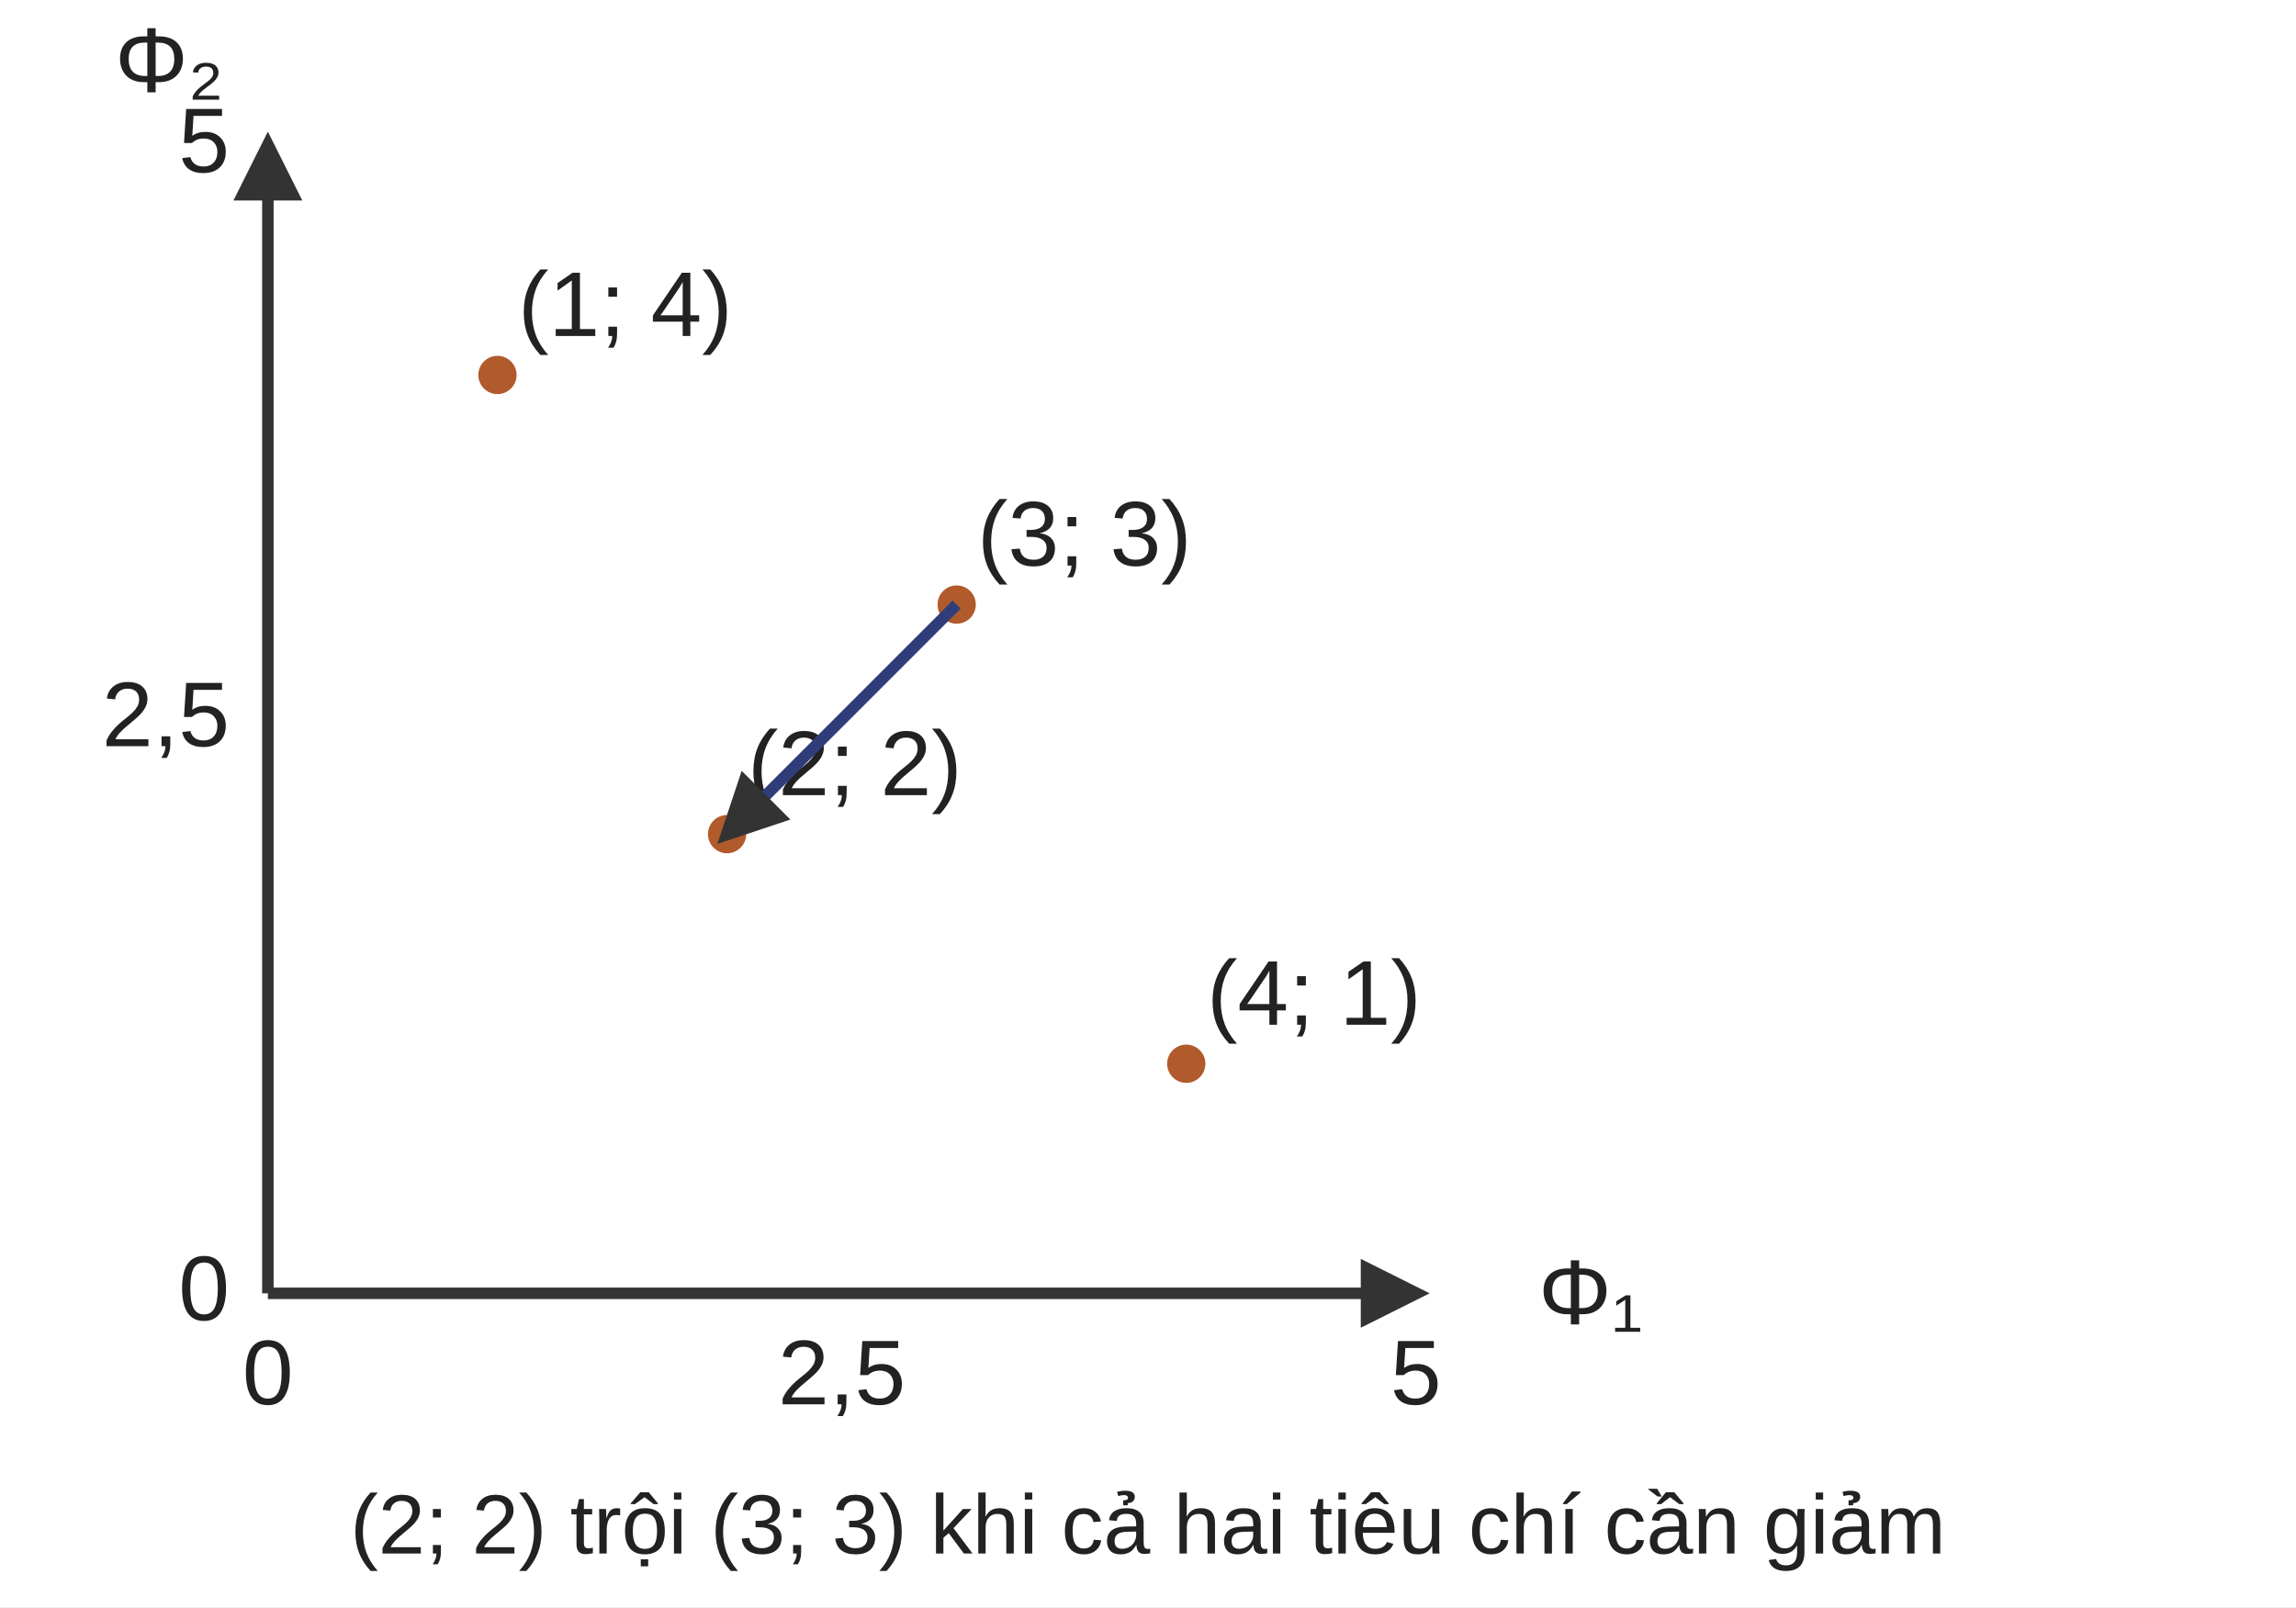
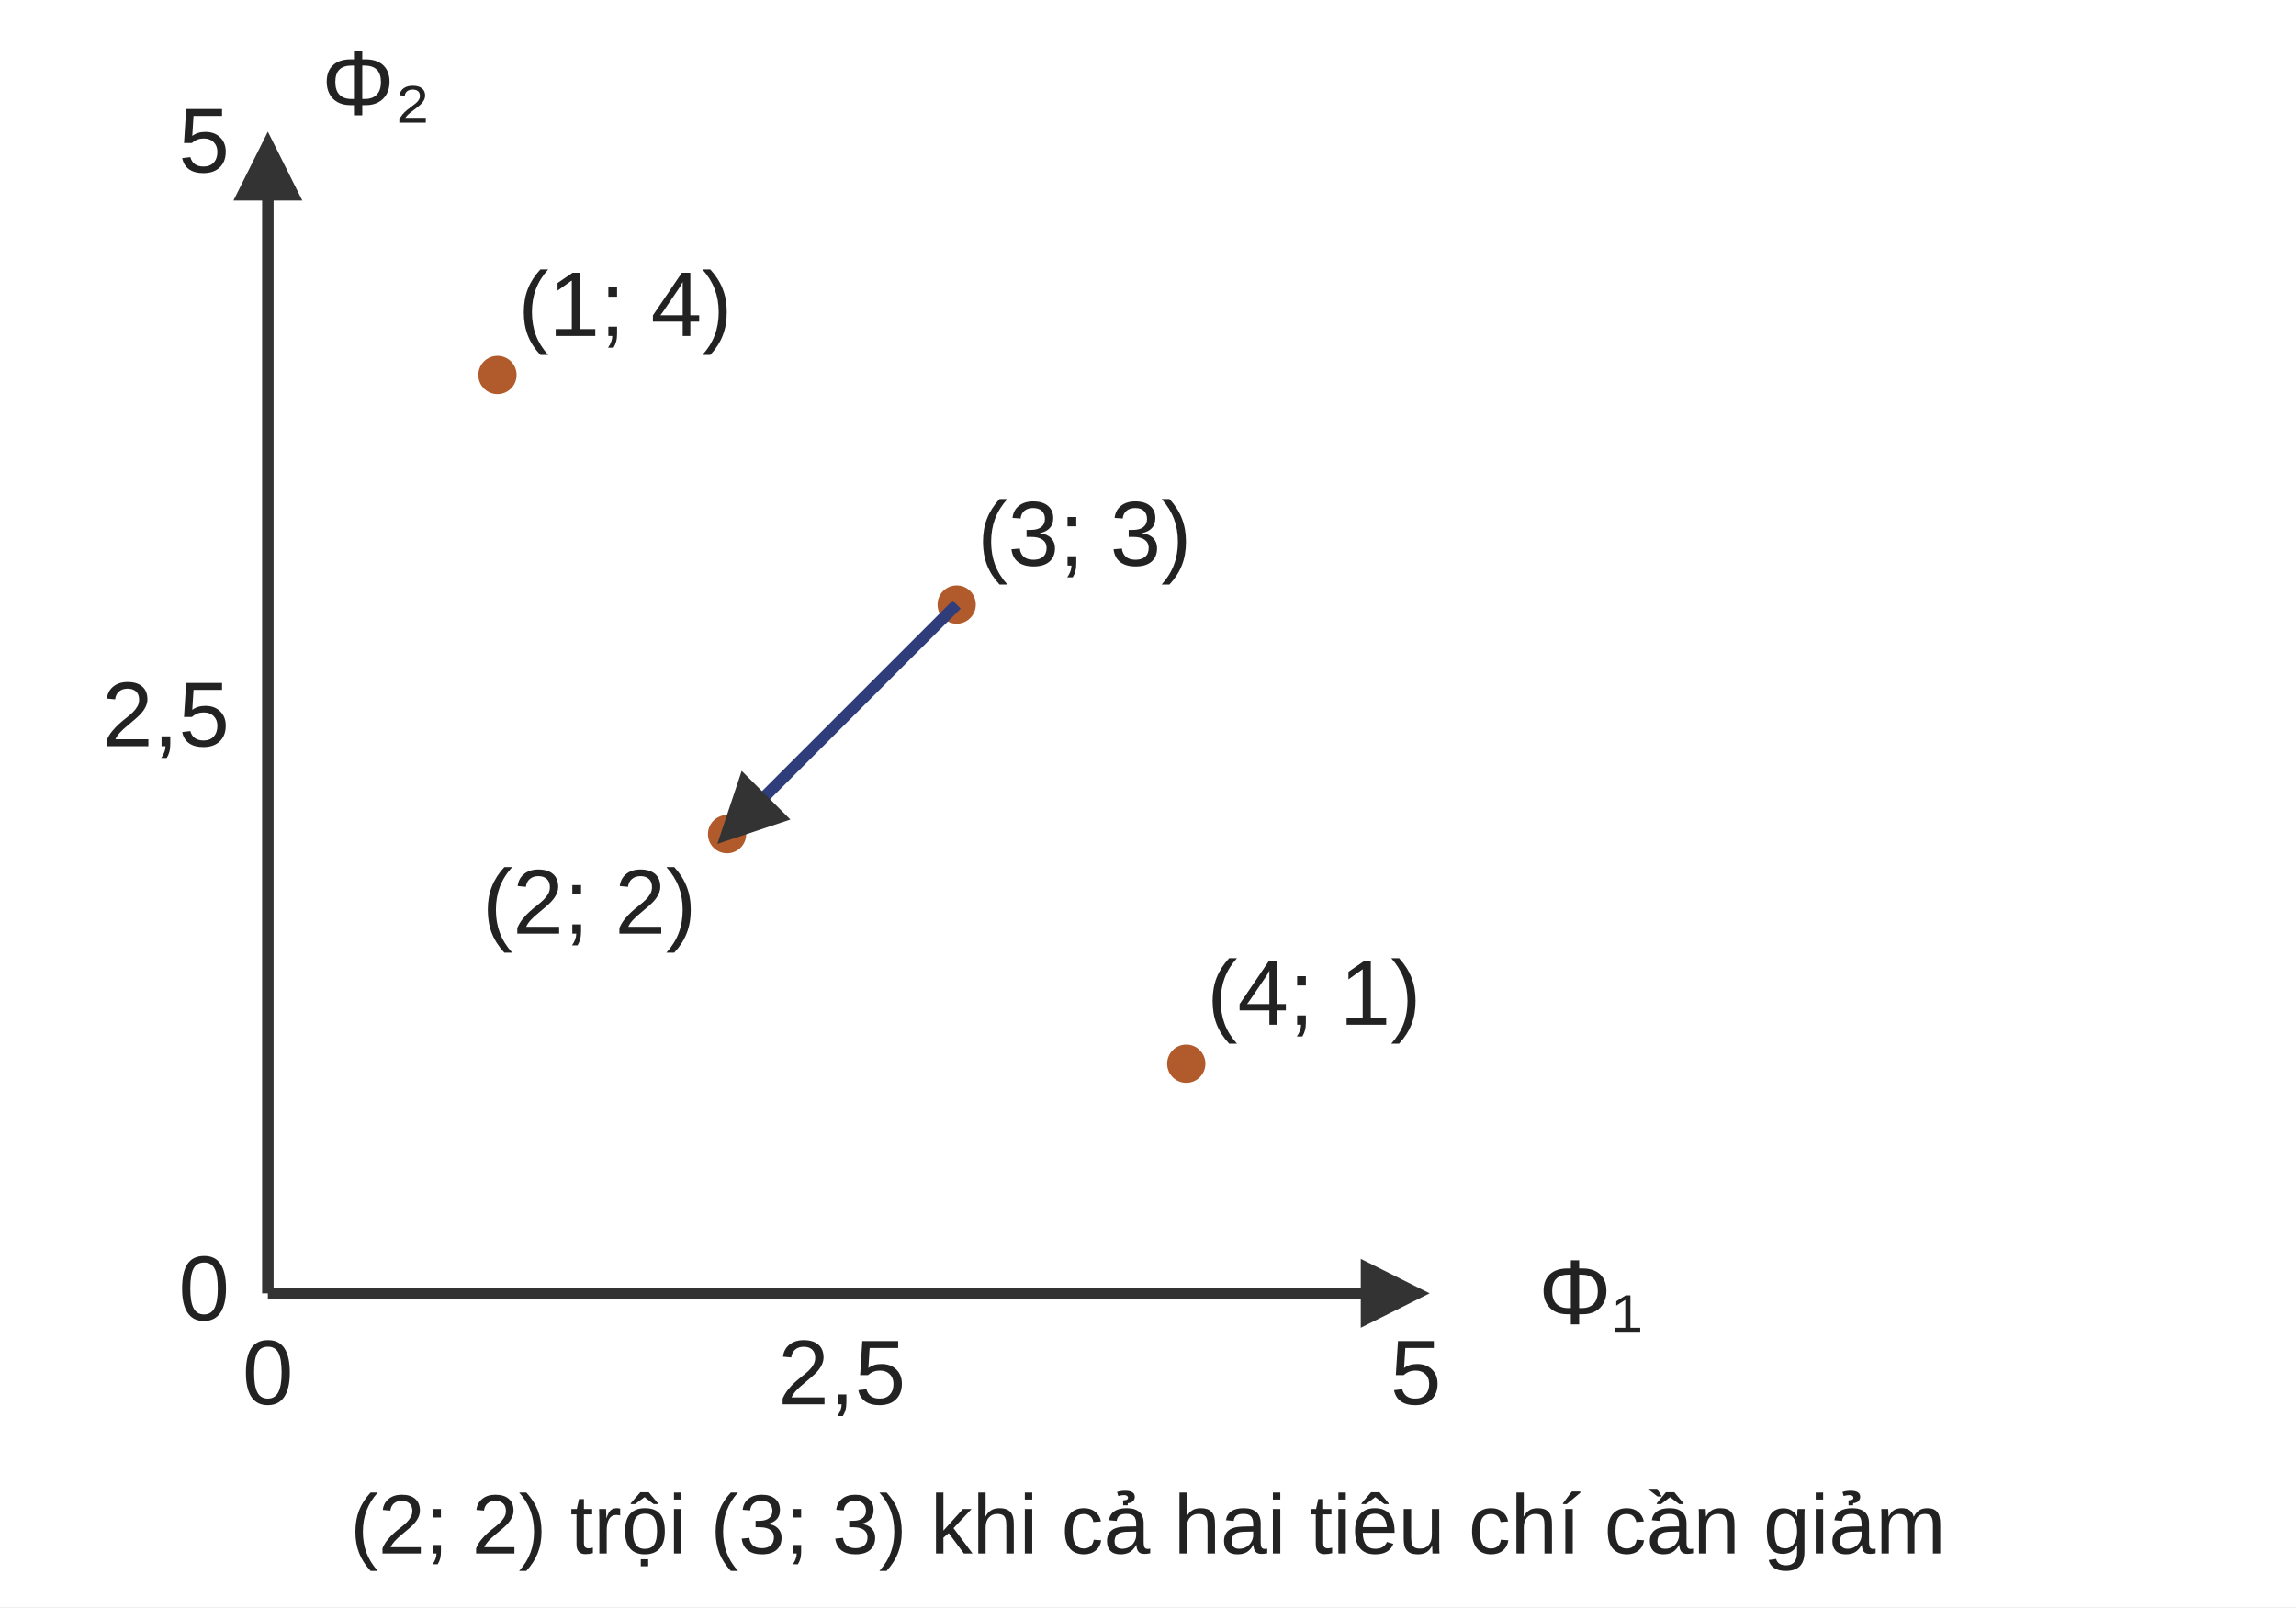
<svg xmlns="http://www.w3.org/2000/svg" viewBox="0 0 600 420" role="img" aria-labelledby="title">
  <rect width="600" height="420" fill="#fff" />
  <defs>
    <clipPath id="plot">
      <rect x="70" y="38" width="300" height="300" />
    </clipPath>
    <marker id="arrow" viewBox="0 0 10 10" refX="8" refY="5" markerWidth="6" markerHeight="6" orient="auto">
      <path d="M0,0 L10,5 L0,10" fill="#333" />
    </marker>
  </defs>
  <g font-family="Arial,sans-serif" font-size="24" fill="#222">
    <line x1="70.0" y1="338.0" x2="370.0" y2="338.0" stroke="#333" stroke-width="3" stroke-dasharray="" marker-end="url(#arrow)" />
    <line x1="70.0" y1="338.0" x2="70.0" y2="38.0" stroke="#333" stroke-width="3" stroke-dasharray="" marker-end="url(#arrow)" />
    <text x="402.00" y="346.00" text-anchor="start" fill="#222" font-size="24">Φ₁</text>
-     <text x="30.00" y="24.00" text-anchor="start" fill="#222" font-size="24">Φ₂</text>
+     <text x="84.00" y="30.00" text-anchor="start" fill="#222" font-size="24">Φ₂</text>
    <text x="70.00" y="367.00" text-anchor="middle" fill="#222" font-size="24">0</text>
    <text x="220.00" y="367.00" text-anchor="middle" fill="#222" font-size="24">2,5</text>
    <text x="370.00" y="367.00" text-anchor="middle" fill="#222" font-size="24">5</text>
    <text x="60.00" y="345.00" text-anchor="end" fill="#222" font-size="24">0</text>
    <text x="60.00" y="195.00" text-anchor="end" fill="#222" font-size="24">2,5</text>
    <text x="60.00" y="45.00" text-anchor="end" fill="#222" font-size="24">5</text>
    <circle cx="130.0" cy="98.0" r="6" fill="#b15a2b" stroke="#fff" stroke-width="2" />
    <text x="135.40" y="87.80" text-anchor="start" fill="#222" font-size="24">(1; 4)</text>
    <circle cx="190.0" cy="218.0" r="6" fill="#b15a2b" stroke="#fff" stroke-width="2" />
-     <text x="195.40" y="207.80" text-anchor="start" fill="#222" font-size="24">(2; 2)</text>
+     <text x="182.00" y="244.00" text-anchor="end" fill="#222" font-size="24">(2; 2)</text>
    <circle cx="310.0" cy="278.0" r="6" fill="#b15a2b" stroke="#fff" stroke-width="2" />
    <text x="315.40" y="267.80" text-anchor="start" fill="#222" font-size="24">(4; 1)</text>
    <circle cx="250.0" cy="158.0" r="6" fill="#b15a2b" stroke="#fff" stroke-width="2" />
    <text x="255.40" y="147.80" text-anchor="start" fill="#222" font-size="24">(3; 3)</text>
    <line x1="250.0" y1="158.0" x2="190.0" y2="218.0" stroke="#2f3e7a" stroke-width="3" stroke-dasharray="" marker-end="url(#arrow)" />
    <text x="300.00" y="406.00" text-anchor="middle" fill="#222" font-size="22">(2; 2) trội (3; 3) khi cả hai tiêu chí cần giảm</text>
  </g>
</svg>
